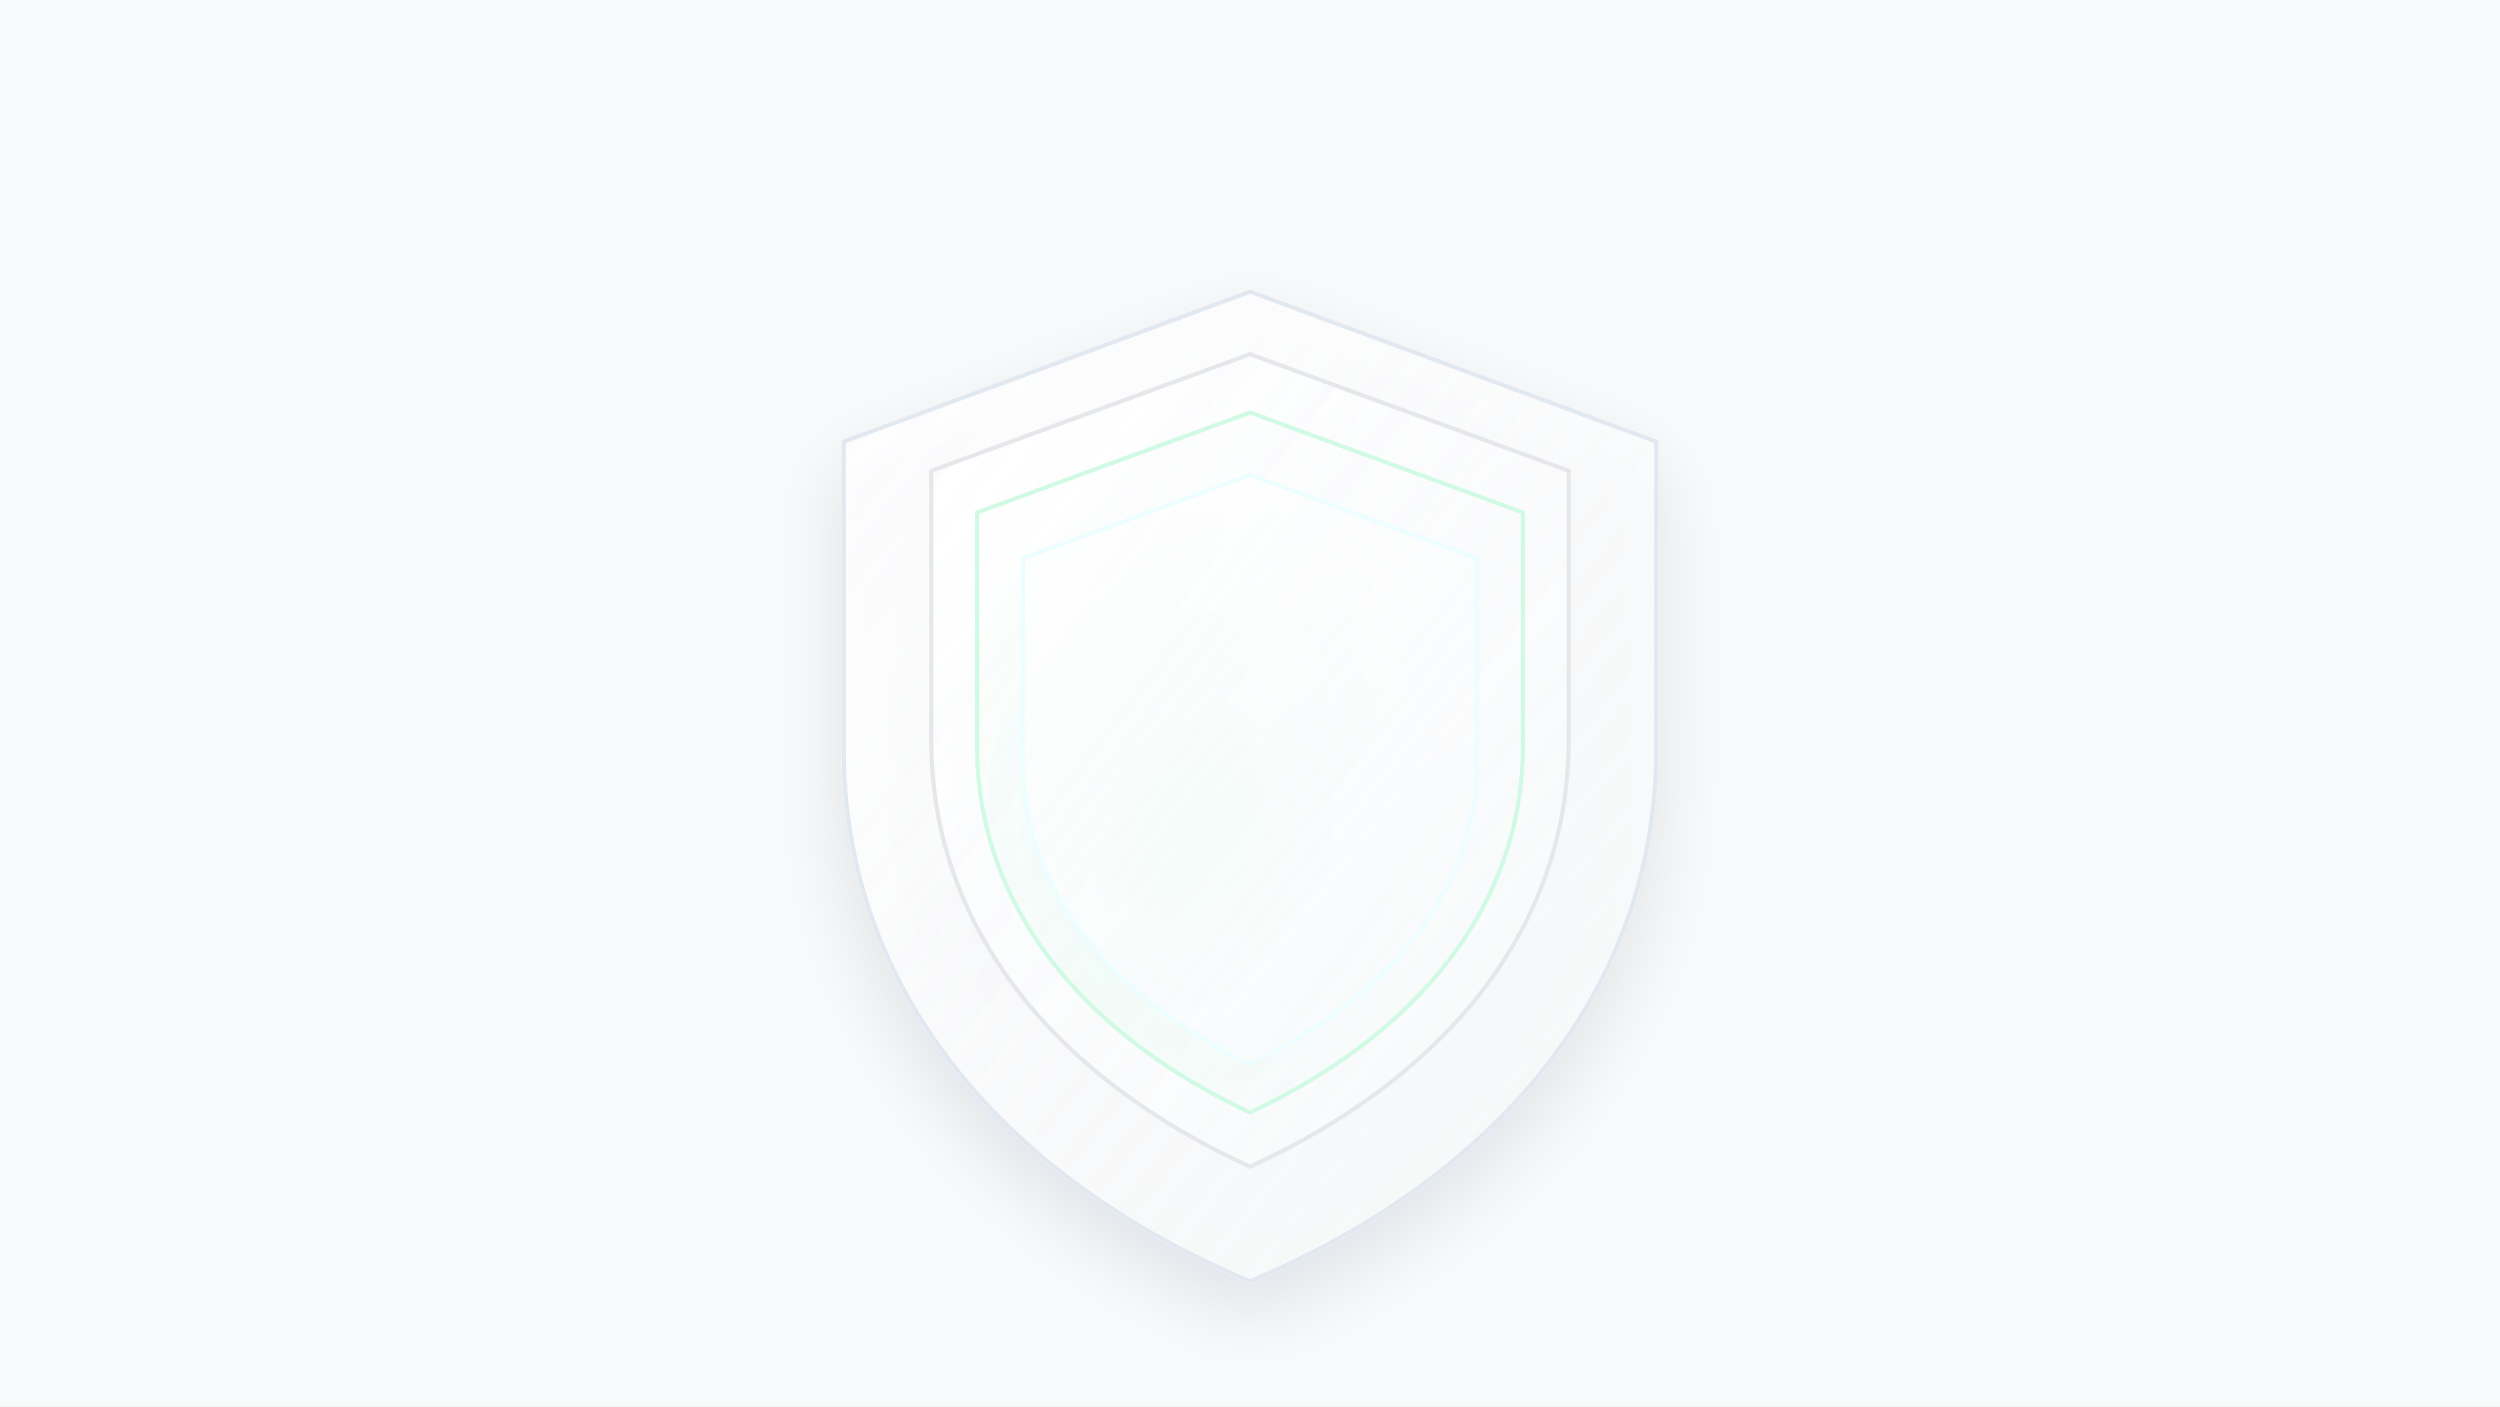
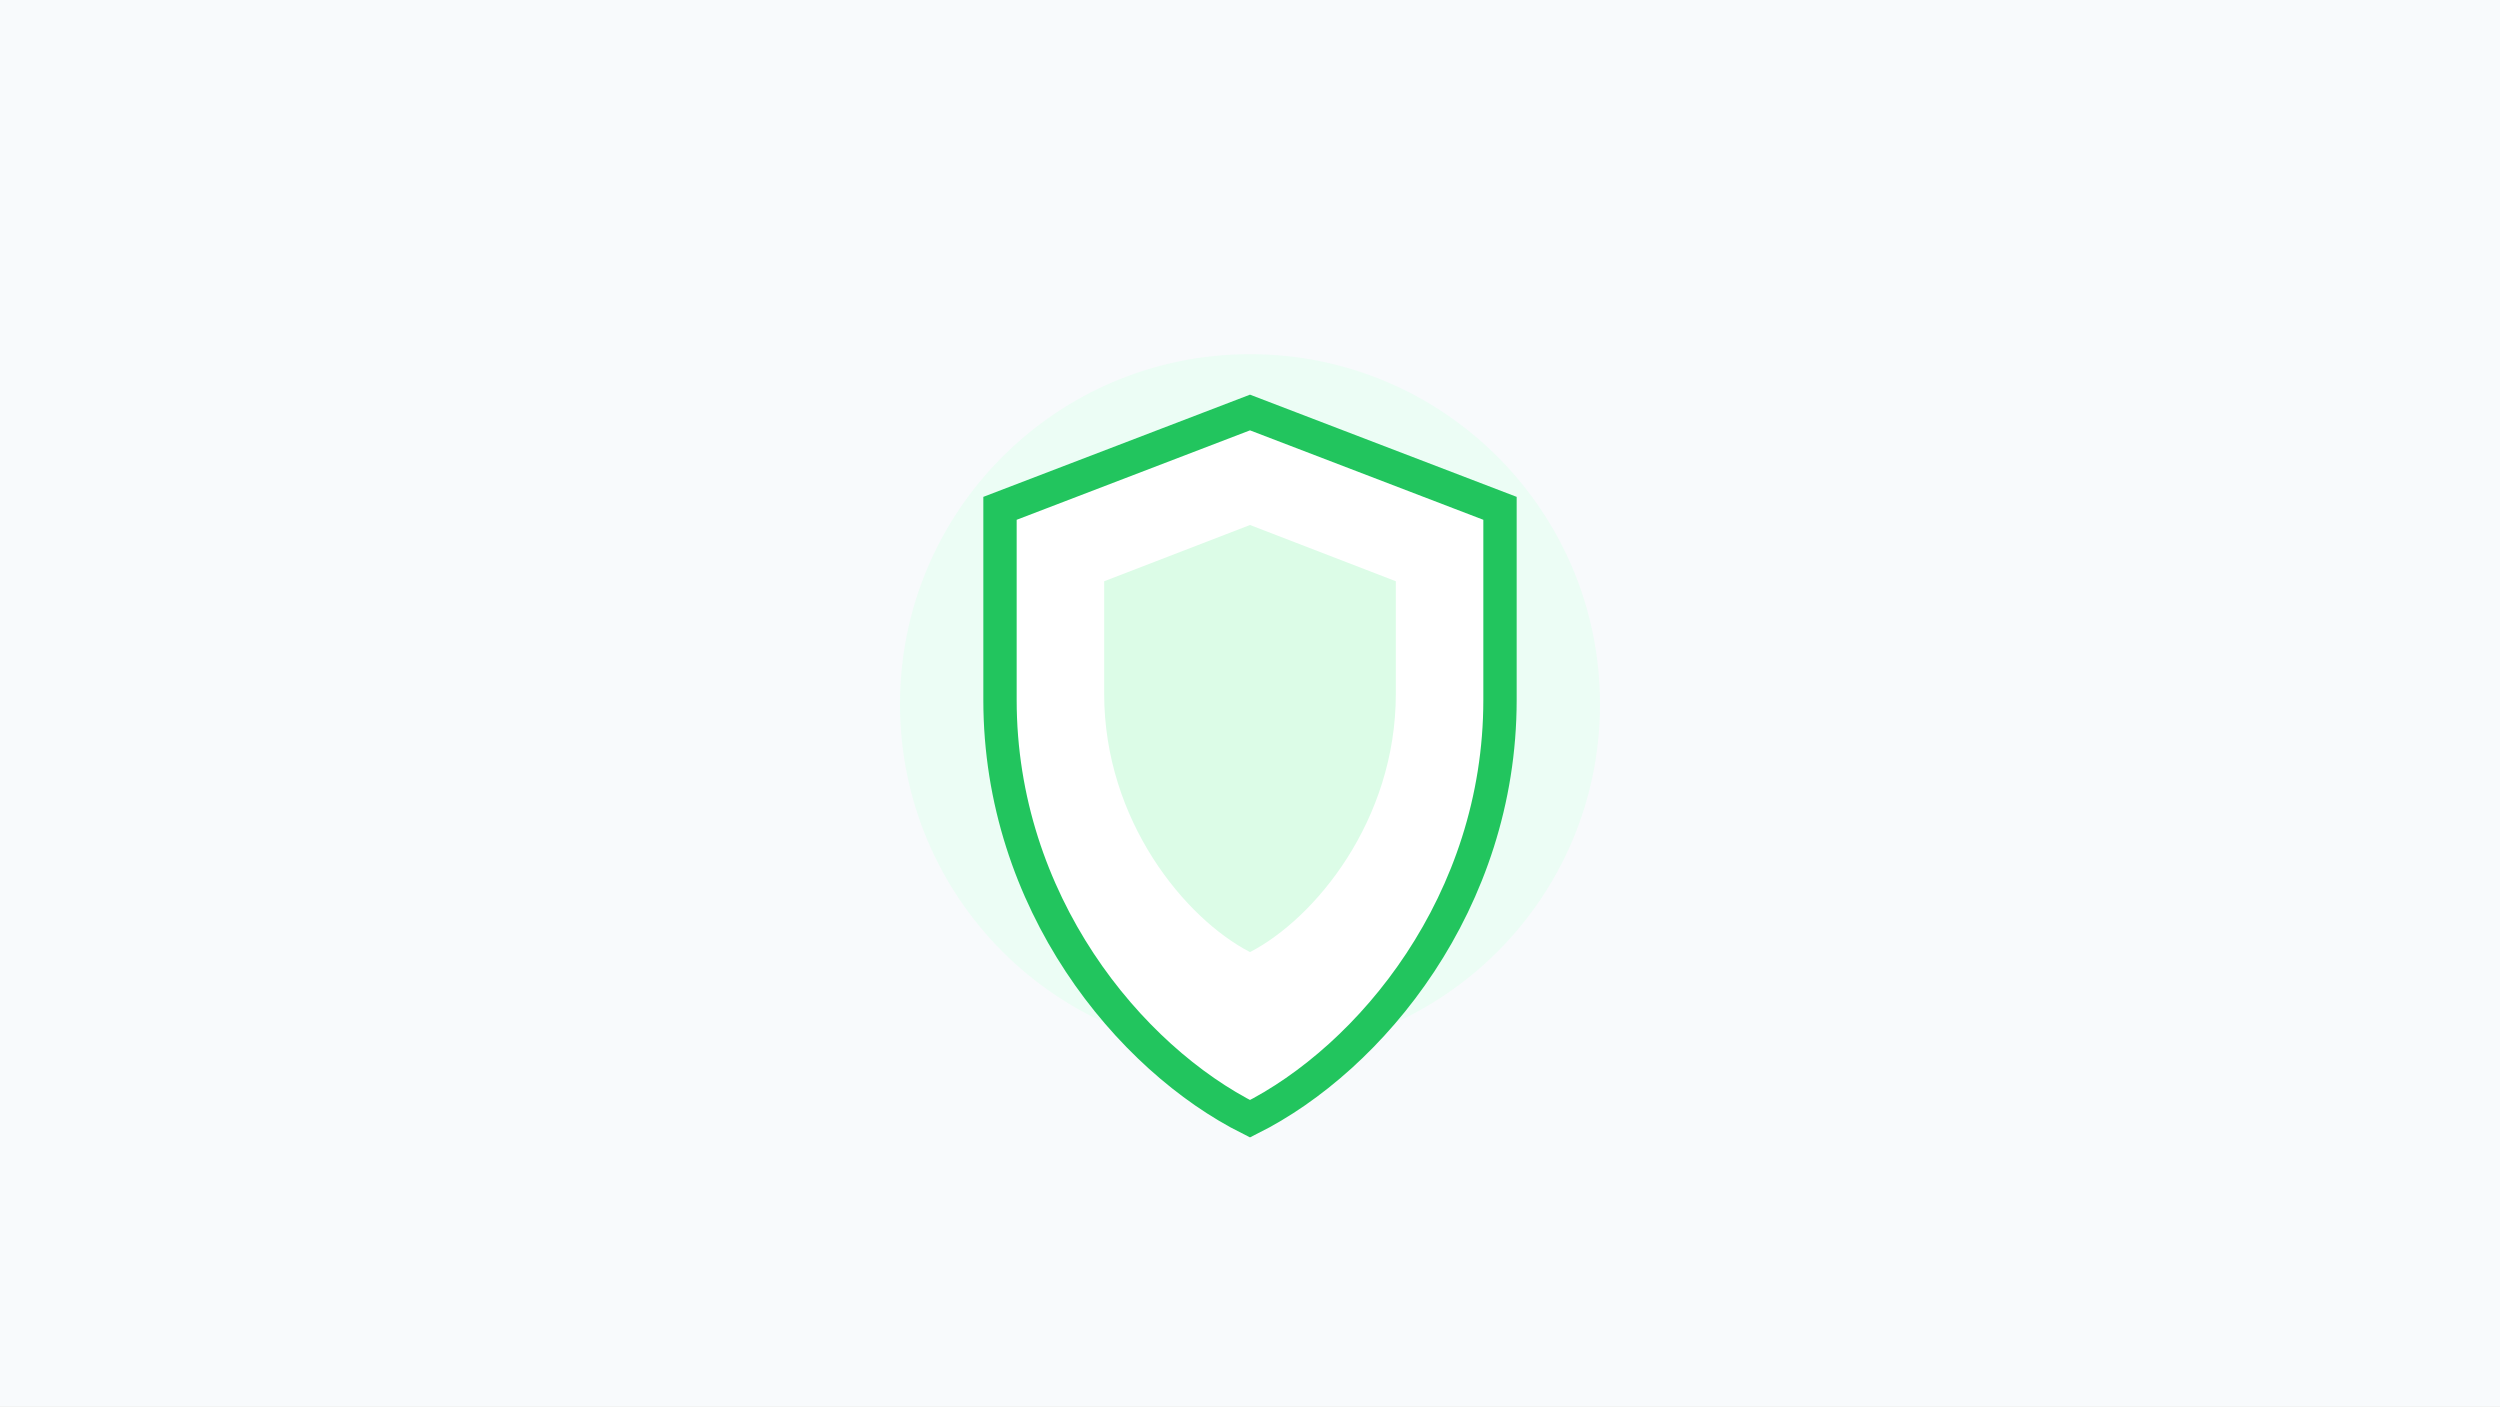
- <svg xmlns="http://www.w3.org/2000/svg" viewBox="0 0 1200 675" role="img" aria-label="Secure Code Sandbox API cover">
-   <defs>
-     <radialGradient id="mintGlow" cx="38%" cy="58%" r="48%">
-       <stop offset="0%" stop-color="#bbf7d0" stop-opacity="0.48" />
-       <stop offset="55%" stop-color="#d1fae5" stop-opacity="0.20" />
-       <stop offset="100%" stop-color="#d1fae5" stop-opacity="0" />
-     </radialGradient>
-     <linearGradient id="glass" x1="0" y1="0" x2="1" y2="1">
-       <stop offset="0%" stop-color="#ffffff" stop-opacity="0.84" />
-       <stop offset="100%" stop-color="#f8fafc" stop-opacity="0.72" />
-     </linearGradient>
-     <filter id="softShadow" x="-30%" y="-30%" width="160%" height="180%">
-       <feDropShadow dx="0" dy="16" stdDeviation="18" flood-color="#0f172a" flood-opacity="0.12" />
-     </filter>
-   </defs>
+ <svg xmlns="http://www.w3.org/2000/svg" viewBox="0 0 1200 675" role="img" aria-label="Secure Code Sandbox API icon cover">
  <rect width="1200" height="675" fill="#f8fafc" />
-   <g transform="translate(405 140)" filter="url(#softShadow)">
-     <path d="M195 0L390 72V220c0 116-78 206-195 255C78 426 0 336 0 220V72L195 0z" fill="url(#glass)" stroke="#e2e8f0" stroke-width="2" />
-     <path d="M195 30L348 86v129c0 92-61 163-153 205C103 378 42 307 42 215V86L195 30z" fill="url(#glass)" fill-opacity="0.9" stroke="#e5e7eb" stroke-width="2" />
-     <path d="M195 58L326 106v112c0 78-52 139-131 176C116 357 64 296 64 218V106L195 58z" fill="url(#mintGlow)" stroke="#d1fae5" stroke-width="2" />
-     <path d="M195 88L304 128v98c0 63-44 113-109 145c-65-32-109-82-109-145v-98L195 88z" fill="url(#glass)" stroke="#ecfeff" stroke-width="2" />
-   </g>
+   <circle cx="600" cy="338" r="168" fill="#ecfdf5" />
+   <path d="M600 198l120 46v92c0 97-62 172-120 201-58-29-120-104-120-201v-92l120-46z" fill="#ffffff" stroke="#22c55e" stroke-width="16" />
+   <path d="M600 252l70 27v54c0 61-39 108-70 124-31-16-70-63-70-124v-54l70-27z" fill="#dcfce7" />
</svg>
